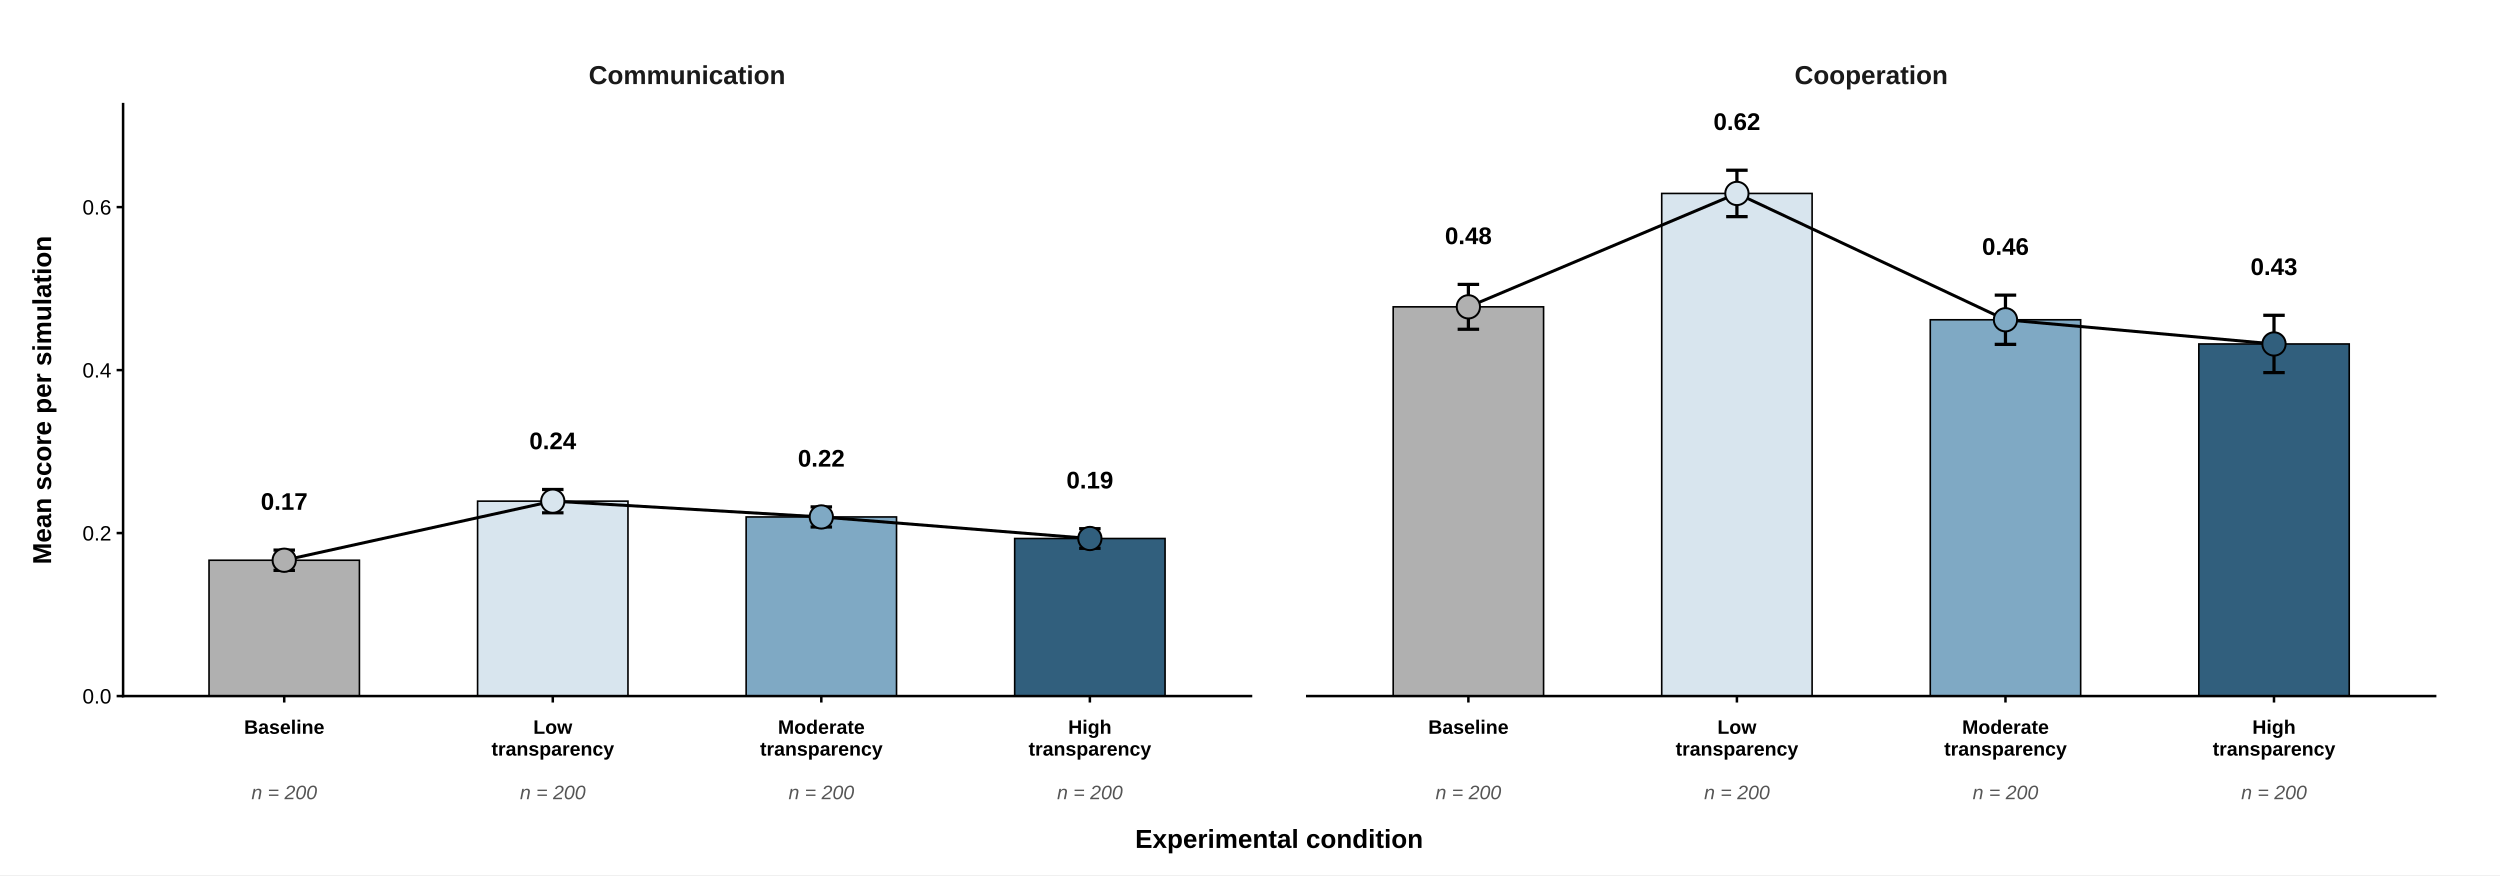
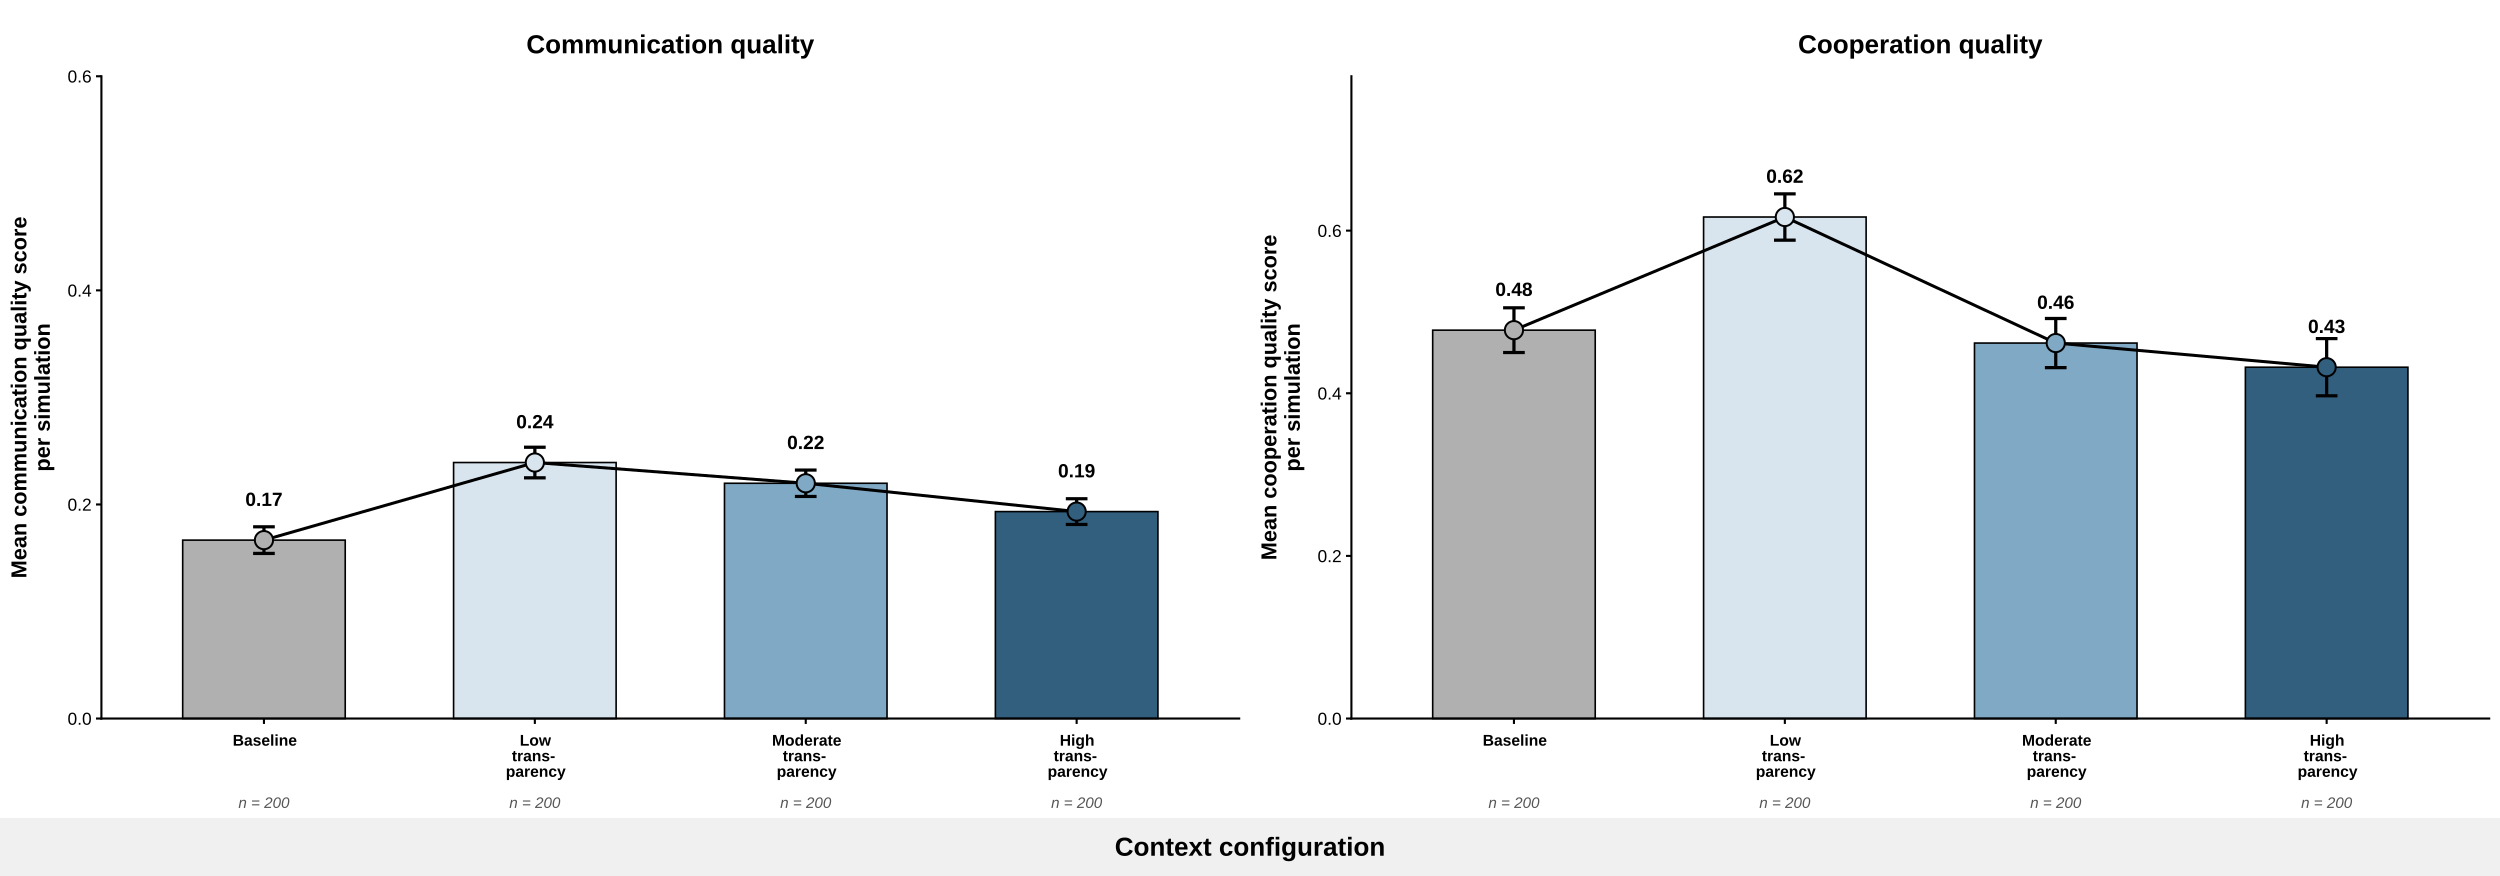
<svg xmlns="http://www.w3.org/2000/svg" width="1152.00pt" height="403.20pt" viewBox="0 0 1152.00 403.20">
  <g class="svglite">
    <defs>
      <style type="text/css">
    .svglite line, .svglite polyline, .svglite polygon, .svglite path, .svglite rect, .svglite circle {
      fill: none;
      stroke: #000000;
      stroke-linecap: round;
      stroke-linejoin: round;
      stroke-miterlimit: 10.00;
    }
    .svglite text {
      white-space: pre;
    }
    .svglite g.glyphgroup path {
      fill: inherit;
      stroke: none;
    }
  </style>
    </defs>
-     <rect width="100%" height="100%" style="stroke: none; fill: #FFFFFF;" />
+     <rect width="100%" height="100%" style="stroke: none; fill: none;" />
    <defs>
      <clipPath id="cpMC4wMHwxMTUyLjAwfDAuMDB8NDAzLjIw">
        <rect x="0.00" y="0.00" width="1152.00" height="403.20" />
      </clipPath>
    </defs>
    <g clip-path="url(#cpMC4wMHwxMTUyLjAwfDAuMDB8NDAzLjIw)">
-       <rect x="-0" y="0.00" width="1152.00" height="403.20" style="stroke-width: 1.16; stroke: #FFFFFF; fill: #FFFFFF;" />
-       <rect x="56.72" y="47.98" width="519.73" height="272.76" style="stroke-width: 1.16; stroke: none; fill: #FFFFFF;" />
-       <rect x="96.32" y="258.16" width="69.30" height="62.59" style="stroke-width: 0.75; stroke-linecap: butt; stroke-linejoin: miter; fill: #B0B0B0;" />
-       <rect x="220.07" y="230.93" width="69.30" height="89.81" style="stroke-width: 0.75; stroke-linecap: butt; stroke-linejoin: miter; fill: #D8E5EE;" />
-       <rect x="343.82" y="238.21" width="69.30" height="82.53" style="stroke-width: 0.75; stroke-linecap: butt; stroke-linejoin: miter; fill: #7FA9C4;" />
-       <rect x="467.56" y="248.14" width="69.30" height="72.60" style="stroke-width: 0.75; stroke-linecap: butt; stroke-linejoin: miter; fill: #315F7D;" />
-       <polyline points="130.97,258.16 254.72,230.93 378.46,238.21 502.21,248.14 " style="stroke-width: 1.39; stroke-linecap: butt;" />
-       <polyline points="126.02,253.48 135.92,253.48 " style="stroke-width: 1.49; stroke-linecap: butt;" />
-       <polyline points="130.97,253.48 130.97,262.83 " style="stroke-width: 1.49; stroke-linecap: butt;" />
-       <polyline points="126.02,262.83 135.92,262.83 " style="stroke-width: 1.49; stroke-linecap: butt;" />
-       <polyline points="249.77,225.56 259.67,225.56 " style="stroke-width: 1.49; stroke-linecap: butt;" />
-       <polyline points="254.72,225.56 254.72,236.30 " style="stroke-width: 1.49; stroke-linecap: butt;" />
-       <polyline points="249.77,236.30 259.67,236.30 " style="stroke-width: 1.49; stroke-linecap: butt;" />
-       <polyline points="373.51,233.58 383.41,233.58 " style="stroke-width: 1.49; stroke-linecap: butt;" />
-       <polyline points="378.46,233.58 378.46,242.84 " style="stroke-width: 1.49; stroke-linecap: butt;" />
-       <polyline points="373.51,242.84 383.41,242.84 " style="stroke-width: 1.49; stroke-linecap: butt;" />
-       <polyline points="497.26,243.63 507.16,243.63 " style="stroke-width: 1.49; stroke-linecap: butt;" />
-       <polyline points="502.21,243.63 502.21,252.66 " style="stroke-width: 1.49; stroke-linecap: butt;" />
-       <polyline points="497.26,252.66 507.16,252.66 " style="stroke-width: 1.49; stroke-linecap: butt;" />
-       <circle cx="130.97" cy="258.16" r="5.37" style="stroke-width: 0.92; fill: #B0B0B0;" />
-       <circle cx="254.72" cy="230.93" r="5.37" style="stroke-width: 0.92; fill: #D8E5EE;" />
-       <circle cx="378.46" cy="238.21" r="5.37" style="stroke-width: 0.92; fill: #7FA9C4;" />
-       <circle cx="502.21" cy="248.14" r="5.37" style="stroke-width: 0.92; fill: #315F7D;" />
-       <text x="130.97" y="234.92" text-anchor="middle" style="font-size: 11.10px; font-weight: bold; font-family: &quot;Arial&quot;;" textLength="21.59px" lengthAdjust="spacingAndGlyphs">0.17</text>
-       <text x="254.72" y="207.00" text-anchor="middle" style="font-size: 11.10px; font-weight: bold; font-family: &quot;Arial&quot;;" textLength="21.59px" lengthAdjust="spacingAndGlyphs">0.24</text>
-       <text x="378.46" y="215.02" text-anchor="middle" style="font-size: 11.10px; font-weight: bold; font-family: &quot;Arial&quot;;" textLength="21.59px" lengthAdjust="spacingAndGlyphs">0.22</text>
-       <text x="502.21" y="225.07" text-anchor="middle" style="font-size: 11.10px; font-weight: bold; font-family: &quot;Arial&quot;;" textLength="21.59px" lengthAdjust="spacingAndGlyphs">0.19</text>
-       <rect x="602.38" y="47.98" width="519.73" height="272.76" style="stroke-width: 1.16; stroke: none; fill: #FFFFFF;" />
-       <rect x="641.98" y="141.39" width="69.30" height="179.35" style="stroke-width: 0.75; stroke-linecap: butt; stroke-linejoin: miter; fill: #B0B0B0;" />
-       <rect x="765.72" y="89.14" width="69.30" height="231.60" style="stroke-width: 0.75; stroke-linecap: butt; stroke-linejoin: miter; fill: #D8E5EE;" />
-       <rect x="889.47" y="147.35" width="69.30" height="173.40" style="stroke-width: 0.75; stroke-linecap: butt; stroke-linejoin: miter; fill: #7FA9C4;" />
-       <rect x="1013.22" y="158.50" width="69.30" height="162.24" style="stroke-width: 0.75; stroke-linecap: butt; stroke-linejoin: miter; fill: #315F7D;" />
-       <polyline points="676.63,141.39 800.37,89.14 924.12,147.35 1047.86,158.50 " style="stroke-width: 1.39; stroke-linecap: butt;" />
-       <polyline points="671.68,131.05 681.58,131.05 " style="stroke-width: 1.49; stroke-linecap: butt;" />
-       <polyline points="676.63,131.05 676.63,151.72 " style="stroke-width: 1.49; stroke-linecap: butt;" />
-       <polyline points="671.68,151.72 681.58,151.72 " style="stroke-width: 1.49; stroke-linecap: butt;" />
-       <polyline points="795.42,78.45 805.32,78.45 " style="stroke-width: 1.49; stroke-linecap: butt;" />
-       <polyline points="800.37,78.45 800.37,99.83 " style="stroke-width: 1.49; stroke-linecap: butt;" />
-       <polyline points="795.42,99.83 805.32,99.83 " style="stroke-width: 1.49; stroke-linecap: butt;" />
-       <polyline points="919.17,136.00 929.07,136.00 " style="stroke-width: 1.49; stroke-linecap: butt;" />
-       <polyline points="924.12,136.00 924.12,158.69 " style="stroke-width: 1.49; stroke-linecap: butt;" />
-       <polyline points="919.17,158.69 929.07,158.69 " style="stroke-width: 1.49; stroke-linecap: butt;" />
-       <polyline points="1042.91,145.29 1052.81,145.29 " style="stroke-width: 1.49; stroke-linecap: butt;" />
-       <polyline points="1047.86,145.29 1047.86,171.70 " style="stroke-width: 1.49; stroke-linecap: butt;" />
-       <polyline points="1042.91,171.70 1052.81,171.70 " style="stroke-width: 1.49; stroke-linecap: butt;" />
-       <circle cx="676.63" cy="141.39" r="5.37" style="stroke-width: 0.92; fill: #B0B0B0;" />
-       <circle cx="800.37" cy="89.14" r="5.37" style="stroke-width: 0.92; fill: #D8E5EE;" />
-       <circle cx="924.12" cy="147.35" r="5.37" style="stroke-width: 0.92; fill: #7FA9C4;" />
-       <circle cx="1047.86" cy="158.50" r="5.37" style="stroke-width: 0.92; fill: #315F7D;" />
-       <text x="676.63" y="112.49" text-anchor="middle" style="font-size: 11.10px; font-weight: bold; font-family: &quot;Arial&quot;;" textLength="21.59px" lengthAdjust="spacingAndGlyphs">0.48</text>
-       <text x="800.37" y="59.89" text-anchor="middle" style="font-size: 11.10px; font-weight: bold; font-family: &quot;Arial&quot;;" textLength="21.59px" lengthAdjust="spacingAndGlyphs">0.62</text>
-       <text x="924.12" y="117.44" text-anchor="middle" style="font-size: 11.10px; font-weight: bold; font-family: &quot;Arial&quot;;" textLength="21.59px" lengthAdjust="spacingAndGlyphs">0.46</text>
-       <text x="1047.86" y="126.73" text-anchor="middle" style="font-size: 11.10px; font-weight: bold; font-family: &quot;Arial&quot;;" textLength="21.59px" lengthAdjust="spacingAndGlyphs">0.43</text>
-     </g>
+ </g>
    <defs>
-       <clipPath id="cpNTYuNzJ8NTc2LjQ2fDI0LjkxfDQ3Ljk4">
-         <rect x="56.72" y="24.91" width="519.73" height="23.07" />
+       <clipPath id="cpMC4wMHwxMTUyLjAwfDAuMDB8Mzc2Ljgy">
+         <rect x="0.00" y="0" width="1152.00" height="376.82" />
      </clipPath>
    </defs>
-     <g clip-path="url(#cpNTYuNzJ8NTc2LjQ2fDI0LjkxfDQ3Ljk4)">
-       <text x="316.59" y="38.75" text-anchor="middle" style="font-size: 12.00px; font-weight: bold;fill: #1A1A1A; font-family: &quot;Arial&quot;;" textLength="90.66px" lengthAdjust="spacingAndGlyphs">Communication</text>
-     </g>
+     <g clip-path="url(#cpMC4wMHwxMTUyLjAwfDAuMDB8Mzc2Ljgy)">
+ </g>
    <g clip-path="url(#cpMC4wMHwxMTUyLjAwfDAuMDB8NDAzLjIw)">
</g>
    <defs>
-       <clipPath id="cpNjAyLjM4fDExMjIuMTF8MjQuOTF8NDcuOTg=">
-         <rect x="602.38" y="24.91" width="519.73" height="23.07" />
+       <clipPath id="cpMC4wMHw1NzYuMDB8MC4wMHwzNzYuODI=">
+         <rect x="0" y="0" width="576.00" height="376.82" />
      </clipPath>
    </defs>
-     <g clip-path="url(#cpNjAyLjM4fDExMjIuMTF8MjQuOTF8NDcuOTg=)">
-       <text x="862.25" y="38.75" text-anchor="middle" style="font-size: 12.00px; font-weight: bold;fill: #1A1A1A; font-family: &quot;Arial&quot;;" textLength="70.66px" lengthAdjust="spacingAndGlyphs">Cooperation</text>
+     <g clip-path="url(#cpMC4wMHw1NzYuMDB8MC4wMHwzNzYuODI=)">
+       <rect x="0" y="0" width="576.00" height="376.82" style="stroke-width: 0.97; stroke: #FFFFFF; fill: #FFFFFF;" />
    </g>
    <g clip-path="url(#cpMC4wMHwxMTUyLjAwfDAuMDB8NDAzLjIw)">
-       <polyline points="56.72,320.74 576.46,320.74 " style="stroke-width: 1.16; stroke-linecap: square;" />
-       <polyline points="130.97,323.73 130.97,320.74 " style="stroke-width: 1.16; stroke-linecap: butt;" />
-       <polyline points="254.72,323.73 254.72,320.74 " style="stroke-width: 1.16; stroke-linecap: butt;" />
-       <polyline points="378.46,323.73 378.46,320.74 " style="stroke-width: 1.16; stroke-linecap: butt;" />
-       <polyline points="502.21,323.73 502.21,320.74 " style="stroke-width: 1.16; stroke-linecap: butt;" />
-       <text x="112.47" y="338.14" style="font-size: 9.00px; font-weight: bold; font-family: &quot;Arial&quot;;" textLength="37.00px" lengthAdjust="spacingAndGlyphs">Baseline</text>
-       <text x="115.85" y="368.27" style="font-size: 9.00px; font-style: italic;fill: #555555; font-family: &quot;Arial&quot;;" textLength="5.00px" lengthAdjust="spacingAndGlyphs">n</text>
-       <text x="123.35" y="368.27" style="font-size: 9.00px; font-style: italic;fill: #555555; font-family: &quot;Arial&quot;;" textLength="5.25px" lengthAdjust="spacingAndGlyphs">=</text>
-       <text x="131.10" y="368.27" style="font-size: 9.00px; font-style: italic;fill: #555555; font-family: &quot;Arial&quot;;" textLength="15.00px" lengthAdjust="spacingAndGlyphs">200</text>
-       <text x="245.72" y="338.14" style="font-size: 9.00px; font-weight: bold; font-family: &quot;Arial&quot;;" textLength="18.00px" lengthAdjust="spacingAndGlyphs">Low</text>
-       <text x="226.47" y="348.19" style="font-size: 9.00px; font-weight: bold; font-family: &quot;Arial&quot;;" textLength="56.50px" lengthAdjust="spacingAndGlyphs">transparency</text>
-       <text x="239.59" y="368.27" style="font-size: 9.00px; font-style: italic;fill: #555555; font-family: &quot;Arial&quot;;" textLength="5.00px" lengthAdjust="spacingAndGlyphs">n</text>
-       <text x="247.09" y="368.27" style="font-size: 9.00px; font-style: italic;fill: #555555; font-family: &quot;Arial&quot;;" textLength="5.25px" lengthAdjust="spacingAndGlyphs">=</text>
-       <text x="254.84" y="368.27" style="font-size: 9.00px; font-style: italic;fill: #555555; font-family: &quot;Arial&quot;;" textLength="15.00px" lengthAdjust="spacingAndGlyphs">200</text>
-       <text x="358.46" y="338.14" style="font-size: 9.00px; font-weight: bold; font-family: &quot;Arial&quot;;" textLength="40.00px" lengthAdjust="spacingAndGlyphs">Moderate</text>
-       <text x="350.21" y="348.19" style="font-size: 9.00px; font-weight: bold; font-family: &quot;Arial&quot;;" textLength="56.50px" lengthAdjust="spacingAndGlyphs">transparency</text>
-       <text x="363.34" y="368.27" style="font-size: 9.00px; font-style: italic;fill: #555555; font-family: &quot;Arial&quot;;" textLength="5.00px" lengthAdjust="spacingAndGlyphs">n</text>
-       <text x="370.84" y="368.27" style="font-size: 9.00px; font-style: italic;fill: #555555; font-family: &quot;Arial&quot;;" textLength="5.25px" lengthAdjust="spacingAndGlyphs">=</text>
-       <text x="378.59" y="368.27" style="font-size: 9.00px; font-style: italic;fill: #555555; font-family: &quot;Arial&quot;;" textLength="15.00px" lengthAdjust="spacingAndGlyphs">200</text>
-       <text x="492.21" y="338.14" style="font-size: 9.00px; font-weight: bold; font-family: &quot;Arial&quot;;" textLength="20.00px" lengthAdjust="spacingAndGlyphs">High</text>
-       <text x="473.96" y="348.19" style="font-size: 9.00px; font-weight: bold; font-family: &quot;Arial&quot;;" textLength="56.50px" lengthAdjust="spacingAndGlyphs">transparency</text>
-       <text x="487.09" y="368.27" style="font-size: 9.00px; font-style: italic;fill: #555555; font-family: &quot;Arial&quot;;" textLength="5.00px" lengthAdjust="spacingAndGlyphs">n</text>
-       <text x="494.59" y="368.27" style="font-size: 9.00px; font-style: italic;fill: #555555; font-family: &quot;Arial&quot;;" textLength="5.25px" lengthAdjust="spacingAndGlyphs">=</text>
-       <text x="502.34" y="368.27" style="font-size: 9.00px; font-style: italic;fill: #555555; font-family: &quot;Arial&quot;;" textLength="15.00px" lengthAdjust="spacingAndGlyphs">200</text>
-       <polyline points="602.38,320.74 1122.11,320.74 " style="stroke-width: 1.16; stroke-linecap: square;" />
-       <polyline points="676.63,323.73 676.63,320.74 " style="stroke-width: 1.16; stroke-linecap: butt;" />
-       <polyline points="800.37,323.73 800.37,320.74 " style="stroke-width: 1.16; stroke-linecap: butt;" />
-       <polyline points="924.12,323.73 924.12,320.74 " style="stroke-width: 1.16; stroke-linecap: butt;" />
-       <polyline points="1047.86,323.73 1047.86,320.74 " style="stroke-width: 1.16; stroke-linecap: butt;" />
-       <text x="658.13" y="338.14" style="font-size: 9.00px; font-weight: bold; font-family: &quot;Arial&quot;;" textLength="37.00px" lengthAdjust="spacingAndGlyphs">Baseline</text>
-       <text x="661.50" y="368.27" style="font-size: 9.00px; font-style: italic;fill: #555555; font-family: &quot;Arial&quot;;" textLength="5.00px" lengthAdjust="spacingAndGlyphs">n</text>
-       <text x="669.00" y="368.27" style="font-size: 9.00px; font-style: italic;fill: #555555; font-family: &quot;Arial&quot;;" textLength="5.25px" lengthAdjust="spacingAndGlyphs">=</text>
-       <text x="676.75" y="368.27" style="font-size: 9.00px; font-style: italic;fill: #555555; font-family: &quot;Arial&quot;;" textLength="15.00px" lengthAdjust="spacingAndGlyphs">200</text>
-       <text x="791.37" y="338.14" style="font-size: 9.00px; font-weight: bold; font-family: &quot;Arial&quot;;" textLength="18.00px" lengthAdjust="spacingAndGlyphs">Low</text>
-       <text x="772.12" y="348.19" style="font-size: 9.00px; font-weight: bold; font-family: &quot;Arial&quot;;" textLength="56.50px" lengthAdjust="spacingAndGlyphs">transparency</text>
-       <text x="785.25" y="368.27" style="font-size: 9.00px; font-style: italic;fill: #555555; font-family: &quot;Arial&quot;;" textLength="5.00px" lengthAdjust="spacingAndGlyphs">n</text>
-       <text x="792.75" y="368.27" style="font-size: 9.00px; font-style: italic;fill: #555555; font-family: &quot;Arial&quot;;" textLength="5.25px" lengthAdjust="spacingAndGlyphs">=</text>
-       <text x="800.50" y="368.27" style="font-size: 9.00px; font-style: italic;fill: #555555; font-family: &quot;Arial&quot;;" textLength="15.00px" lengthAdjust="spacingAndGlyphs">200</text>
-       <text x="904.12" y="338.14" style="font-size: 9.00px; font-weight: bold; font-family: &quot;Arial&quot;;" textLength="40.00px" lengthAdjust="spacingAndGlyphs">Moderate</text>
-       <text x="895.87" y="348.19" style="font-size: 9.00px; font-weight: bold; font-family: &quot;Arial&quot;;" textLength="56.50px" lengthAdjust="spacingAndGlyphs">transparency</text>
-       <text x="908.99" y="368.27" style="font-size: 9.00px; font-style: italic;fill: #555555; font-family: &quot;Arial&quot;;" textLength="5.00px" lengthAdjust="spacingAndGlyphs">n</text>
-       <text x="916.49" y="368.27" style="font-size: 9.00px; font-style: italic;fill: #555555; font-family: &quot;Arial&quot;;" textLength="5.25px" lengthAdjust="spacingAndGlyphs">=</text>
-       <text x="924.24" y="368.27" style="font-size: 9.00px; font-style: italic;fill: #555555; font-family: &quot;Arial&quot;;" textLength="15.00px" lengthAdjust="spacingAndGlyphs">200</text>
-       <text x="1037.86" y="338.14" style="font-size: 9.00px; font-weight: bold; font-family: &quot;Arial&quot;;" textLength="20.00px" lengthAdjust="spacingAndGlyphs">High</text>
-       <text x="1019.61" y="348.19" style="font-size: 9.00px; font-weight: bold; font-family: &quot;Arial&quot;;" textLength="56.50px" lengthAdjust="spacingAndGlyphs">transparency</text>
-       <text x="1032.74" y="368.27" style="font-size: 9.00px; font-style: italic;fill: #555555; font-family: &quot;Arial&quot;;" textLength="5.00px" lengthAdjust="spacingAndGlyphs">n</text>
-       <text x="1040.24" y="368.27" style="font-size: 9.00px; font-style: italic;fill: #555555; font-family: &quot;Arial&quot;;" textLength="5.25px" lengthAdjust="spacingAndGlyphs">=</text>
-       <text x="1047.99" y="368.27" style="font-size: 9.00px; font-style: italic;fill: #555555; font-family: &quot;Arial&quot;;" textLength="15.00px" lengthAdjust="spacingAndGlyphs">200</text>
-       <polyline points="56.72,320.74 56.72,47.98 " style="stroke-width: 1.16; stroke-linecap: square;" />
-       <text x="51.34" y="324.18" text-anchor="end" style="font-size: 9.60px; font-family: &quot;Arial&quot;;" textLength="13.33px" lengthAdjust="spacingAndGlyphs">0.0</text>
-       <text x="51.34" y="249.07" text-anchor="end" style="font-size: 9.60px; font-family: &quot;Arial&quot;;" textLength="13.33px" lengthAdjust="spacingAndGlyphs">0.2</text>
-       <text x="51.34" y="173.97" text-anchor="end" style="font-size: 9.60px; font-family: &quot;Arial&quot;;" textLength="13.33px" lengthAdjust="spacingAndGlyphs">0.4</text>
-       <text x="51.34" y="98.87" text-anchor="end" style="font-size: 9.60px; font-family: &quot;Arial&quot;;" textLength="13.33px" lengthAdjust="spacingAndGlyphs">0.6</text>
-       <polyline points="53.74,320.74 56.72,320.74 " style="stroke-width: 1.16; stroke-linecap: butt;" />
-       <polyline points="53.74,245.64 56.72,245.64 " style="stroke-width: 1.16; stroke-linecap: butt;" />
-       <polyline points="53.74,170.54 56.72,170.54 " style="stroke-width: 1.16; stroke-linecap: butt;" />
-       <polyline points="53.74,95.43 56.72,95.43 " style="stroke-width: 1.16; stroke-linecap: butt;" />
-       <text x="589.42" y="390.72" text-anchor="middle" style="font-size: 12.00px; font-weight: bold; font-family: &quot;Arial&quot;;" textLength="132.64px" lengthAdjust="spacingAndGlyphs">Experimental condition</text>
-       <text transform="translate(23.54,184.36) rotate(-90)" text-anchor="middle" style="font-size: 12.00px; font-weight: bold; font-family: &quot;Arial&quot;;" textLength="151.33px" lengthAdjust="spacingAndGlyphs">Mean score per simulation</text>
+       <rect x="46.73" y="35.15" width="524.29" height="295.96" style="stroke-width: 0.97; stroke: none; fill: #FFFFFF;" />
+       <rect x="84.18" y="248.89" width="74.90" height="82.21" style="stroke-width: 0.75; stroke-linecap: butt; stroke-linejoin: miter; fill: #B0B0B0;" />
+       <rect x="209.01" y="213.13" width="74.90" height="117.97" style="stroke-width: 0.75; stroke-linecap: butt; stroke-linejoin: miter; fill: #D8E5EE;" />
+       <rect x="333.84" y="222.69" width="74.90" height="108.41" style="stroke-width: 0.75; stroke-linecap: butt; stroke-linejoin: miter; fill: #7FA9C4;" />
+       <rect x="458.67" y="235.74" width="74.90" height="95.36" style="stroke-width: 0.75; stroke-linecap: butt; stroke-linejoin: miter; fill: #315F7D;" />
+       <polyline points="121.63,248.89 246.46,213.13 371.29,222.69 496.12,235.74 " style="stroke-width: 1.39; stroke-linecap: butt;" />
+       <polyline points="116.63,242.75 126.62,242.75 " style="stroke-width: 1.49; stroke-linecap: butt;" />
+       <polyline points="121.63,242.75 121.63,255.03 " style="stroke-width: 1.49; stroke-linecap: butt;" />
+       <polyline points="116.63,255.03 126.62,255.03 " style="stroke-width: 1.49; stroke-linecap: butt;" />
+       <polyline points="241.46,206.08 251.45,206.08 " style="stroke-width: 1.49; stroke-linecap: butt;" />
+       <polyline points="246.46,206.08 246.46,220.19 " style="stroke-width: 1.49; stroke-linecap: butt;" />
+       <polyline points="241.46,220.19 251.45,220.19 " style="stroke-width: 1.49; stroke-linecap: butt;" />
+       <polyline points="366.29,216.61 376.28,216.61 " style="stroke-width: 1.49; stroke-linecap: butt;" />
+       <polyline points="371.29,216.61 371.29,228.77 " style="stroke-width: 1.49; stroke-linecap: butt;" />
+       <polyline points="366.29,228.77 376.28,228.77 " style="stroke-width: 1.49; stroke-linecap: butt;" />
+       <polyline points="491.13,229.81 501.11,229.81 " style="stroke-width: 1.49; stroke-linecap: butt;" />
+       <polyline points="496.12,229.81 496.12,241.67 " style="stroke-width: 1.49; stroke-linecap: butt;" />
+       <polyline points="491.13,241.67 501.11,241.67 " style="stroke-width: 1.49; stroke-linecap: butt;" />
+       <circle cx="121.63" cy="248.89" r="4.20" style="stroke-width: 0.92; fill: #B0B0B0;" />
+       <circle cx="246.46" cy="213.13" r="4.20" style="stroke-width: 0.92; fill: #D8E5EE;" />
+       <circle cx="371.29" cy="222.69" r="4.20" style="stroke-width: 0.92; fill: #7FA9C4;" />
+       <circle cx="496.12" cy="235.74" r="4.20" style="stroke-width: 0.92; fill: #315F7D;" />
+       <text x="121.63" y="233.13" text-anchor="middle" style="font-size: 8.82px; font-weight: bold; font-family: &quot;Arial&quot;;" textLength="17.17px" lengthAdjust="spacingAndGlyphs">0.17</text>
+       <text x="246.46" y="197.36" text-anchor="middle" style="font-size: 8.82px; font-weight: bold; font-family: &quot;Arial&quot;;" textLength="17.17px" lengthAdjust="spacingAndGlyphs">0.24</text>
+       <text x="371.29" y="206.92" text-anchor="middle" style="font-size: 8.82px; font-weight: bold; font-family: &quot;Arial&quot;;" textLength="17.17px" lengthAdjust="spacingAndGlyphs">0.22</text>
+       <text x="496.12" y="219.97" text-anchor="middle" style="font-size: 8.82px; font-weight: bold; font-family: &quot;Arial&quot;;" textLength="17.17px" lengthAdjust="spacingAndGlyphs">0.19</text>
+       <polyline points="46.73,331.10 46.73,35.15 " style="stroke-width: 0.97; stroke-linecap: square;" />
+       <text x="42.24" y="333.97" text-anchor="end" style="font-size: 8.00px; font-family: &quot;Arial&quot;;" textLength="11.12px" lengthAdjust="spacingAndGlyphs">0.0</text>
+       <text x="42.24" y="235.32" text-anchor="end" style="font-size: 8.00px; font-family: &quot;Arial&quot;;" textLength="11.12px" lengthAdjust="spacingAndGlyphs">0.2</text>
+       <text x="42.24" y="136.66" text-anchor="end" style="font-size: 8.00px; font-family: &quot;Arial&quot;;" textLength="11.12px" lengthAdjust="spacingAndGlyphs">0.4</text>
+       <text x="42.24" y="38.01" text-anchor="end" style="font-size: 8.00px; font-family: &quot;Arial&quot;;" textLength="11.12px" lengthAdjust="spacingAndGlyphs">0.6</text>
+       <polyline points="44.24,331.10 46.73,331.10 " style="stroke-width: 0.97; stroke-linecap: butt;" />
+       <polyline points="44.24,232.45 46.73,232.45 " style="stroke-width: 0.97; stroke-linecap: butt;" />
+       <polyline points="44.24,133.80 46.73,133.80 " style="stroke-width: 0.97; stroke-linecap: butt;" />
+       <polyline points="44.24,35.15 46.73,35.15 " style="stroke-width: 0.97; stroke-linecap: butt;" />
+       <polyline points="46.73,331.10 571.02,331.10 " style="stroke-width: 0.97; stroke-linecap: square;" />
+       <polyline points="121.63,333.59 121.63,331.10 " style="stroke-width: 0.97; stroke-linecap: butt;" />
+       <polyline points="246.46,333.59 246.46,331.10 " style="stroke-width: 0.97; stroke-linecap: butt;" />
+       <polyline points="371.29,333.59 371.29,331.10 " style="stroke-width: 0.97; stroke-linecap: butt;" />
+       <polyline points="496.12,333.59 496.12,331.10 " style="stroke-width: 0.97; stroke-linecap: butt;" />
+       <text x="107.23" y="343.60" style="font-size: 7.20px; font-weight: bold; font-family: &quot;Arial&quot;;" textLength="29.58px" lengthAdjust="spacingAndGlyphs">Baseline</text>
+       <text x="109.85" y="372.29" style="font-size: 7.00px; font-style: italic;fill: #555555; font-family: &quot;Arial&quot;;" textLength="3.89px" lengthAdjust="spacingAndGlyphs">n</text>
+       <text x="115.69" y="372.29" style="font-size: 7.00px; font-style: italic;fill: #555555; font-family: &quot;Arial&quot;;" textLength="4.09px" lengthAdjust="spacingAndGlyphs">=</text>
+       <text x="121.72" y="372.29" style="font-size: 7.00px; font-style: italic;fill: #555555; font-family: &quot;Arial&quot;;" textLength="11.67px" lengthAdjust="spacingAndGlyphs">200</text>
+       <text x="239.51" y="343.60" style="font-size: 7.20px; font-weight: bold; font-family: &quot;Arial&quot;;" textLength="14.38px" lengthAdjust="spacingAndGlyphs">Low</text>
+       <text x="235.86" y="350.77" style="font-size: 7.20px; font-weight: bold; font-family: &quot;Arial&quot;;" textLength="19.97px" lengthAdjust="spacingAndGlyphs">trans-</text>
+       <text x="233.07" y="357.95" style="font-size: 7.20px; font-weight: bold; font-family: &quot;Arial&quot;;" textLength="27.58px" lengthAdjust="spacingAndGlyphs">parency</text>
+       <text x="234.68" y="372.29" style="font-size: 7.00px; font-style: italic;fill: #555555; font-family: &quot;Arial&quot;;" textLength="3.89px" lengthAdjust="spacingAndGlyphs">n</text>
+       <text x="240.52" y="372.29" style="font-size: 7.00px; font-style: italic;fill: #555555; font-family: &quot;Arial&quot;;" textLength="4.09px" lengthAdjust="spacingAndGlyphs">=</text>
+       <text x="246.55" y="372.29" style="font-size: 7.00px; font-style: italic;fill: #555555; font-family: &quot;Arial&quot;;" textLength="11.67px" lengthAdjust="spacingAndGlyphs">200</text>
+       <text x="355.73" y="343.60" style="font-size: 7.20px; font-weight: bold; font-family: &quot;Arial&quot;;" textLength="31.95px" lengthAdjust="spacingAndGlyphs">Moderate</text>
+       <text x="360.69" y="350.77" style="font-size: 7.20px; font-weight: bold; font-family: &quot;Arial&quot;;" textLength="19.97px" lengthAdjust="spacingAndGlyphs">trans-</text>
+       <text x="357.90" y="357.95" style="font-size: 7.20px; font-weight: bold; font-family: &quot;Arial&quot;;" textLength="27.58px" lengthAdjust="spacingAndGlyphs">parency</text>
+       <text x="359.51" y="372.29" style="font-size: 7.00px; font-style: italic;fill: #555555; font-family: &quot;Arial&quot;;" textLength="3.89px" lengthAdjust="spacingAndGlyphs">n</text>
+       <text x="365.35" y="372.29" style="font-size: 7.00px; font-style: italic;fill: #555555; font-family: &quot;Arial&quot;;" textLength="4.09px" lengthAdjust="spacingAndGlyphs">=</text>
+       <text x="371.39" y="372.29" style="font-size: 7.00px; font-style: italic;fill: #555555; font-family: &quot;Arial&quot;;" textLength="11.67px" lengthAdjust="spacingAndGlyphs">200</text>
+       <text x="488.34" y="343.60" style="font-size: 7.20px; font-weight: bold; font-family: &quot;Arial&quot;;" textLength="15.97px" lengthAdjust="spacingAndGlyphs">High</text>
+       <text x="485.52" y="350.77" style="font-size: 7.20px; font-weight: bold; font-family: &quot;Arial&quot;;" textLength="19.97px" lengthAdjust="spacingAndGlyphs">trans-</text>
+       <text x="482.73" y="357.95" style="font-size: 7.20px; font-weight: bold; font-family: &quot;Arial&quot;;" textLength="27.58px" lengthAdjust="spacingAndGlyphs">parency</text>
+       <text x="484.35" y="372.29" style="font-size: 7.00px; font-style: italic;fill: #555555; font-family: &quot;Arial&quot;;" textLength="3.89px" lengthAdjust="spacingAndGlyphs">n</text>
+       <text x="490.18" y="372.29" style="font-size: 7.00px; font-style: italic;fill: #555555; font-family: &quot;Arial&quot;;" textLength="4.09px" lengthAdjust="spacingAndGlyphs">=</text>
+       <text x="496.22" y="372.29" style="font-size: 7.00px; font-style: italic;fill: #555555; font-family: &quot;Arial&quot;;" textLength="11.67px" lengthAdjust="spacingAndGlyphs">200</text>
+       <text transform="translate(12.15,183.13) rotate(-90)" text-anchor="middle" style="font-size: 10.00px; font-weight: bold; font-family: &quot;Arial&quot;;" textLength="166.73px" lengthAdjust="spacingAndGlyphs">Mean communication quality score</text>
+       <text transform="translate(22.95,183.13) rotate(-90)" text-anchor="middle" style="font-size: 10.00px; font-weight: bold; font-family: &quot;Arial&quot;;" textLength="68.36px" lengthAdjust="spacingAndGlyphs">per simulation</text>
+       <text x="308.87" y="24.54" text-anchor="middle" style="font-size: 12.00px; font-weight: bold; font-family: &quot;Arial&quot;;" textLength="132.64px" lengthAdjust="spacingAndGlyphs">Communication quality</text>
+     </g>
+     <defs>
+       <clipPath id="cpNTc2LjAwfDExNTIuMDB8MC4wMHwzNzYuODI=">
+         <rect x="576.00" y="0" width="576.00" height="376.82" />
+       </clipPath>
+     </defs>
+     <g clip-path="url(#cpNTc2LjAwfDExNTIuMDB8MC4wMHwzNzYuODI=)">
+       <rect x="576.00" y="0" width="576.00" height="376.82" style="stroke-width: 0.97; stroke: #FFFFFF; fill: #FFFFFF;" />
+     </g>
+     <g clip-path="url(#cpMC4wMHwxMTUyLjAwfDAuMDB8NDAzLjIw)">
+       <rect x="622.73" y="35.15" width="524.29" height="295.96" style="stroke-width: 0.97; stroke: none; fill: #FFFFFF;" />
+       <rect x="660.18" y="152.14" width="74.90" height="178.97" style="stroke-width: 0.75; stroke-linecap: butt; stroke-linejoin: miter; fill: #B0B0B0;" />
+       <rect x="785.01" y="100.00" width="74.90" height="231.10" style="stroke-width: 0.75; stroke-linecap: butt; stroke-linejoin: miter; fill: #D8E5EE;" />
+       <rect x="909.84" y="158.08" width="74.90" height="173.02" style="stroke-width: 0.75; stroke-linecap: butt; stroke-linejoin: miter; fill: #7FA9C4;" />
+       <rect x="1034.67" y="169.21" width="74.90" height="161.89" style="stroke-width: 0.75; stroke-linecap: butt; stroke-linejoin: miter; fill: #315F7D;" />
+       <polyline points="697.63,152.14 822.46,100.00 947.29,158.08 1072.12,169.21 " style="stroke-width: 1.39; stroke-linecap: butt;" />
+       <polyline points="692.63,141.83 702.62,141.83 " style="stroke-width: 1.49; stroke-linecap: butt;" />
+       <polyline points="697.63,141.83 697.63,162.45 " style="stroke-width: 1.49; stroke-linecap: butt;" />
+       <polyline points="692.63,162.45 702.62,162.45 " style="stroke-width: 1.49; stroke-linecap: butt;" />
+       <polyline points="817.46,89.34 827.45,89.34 " style="stroke-width: 1.49; stroke-linecap: butt;" />
+       <polyline points="822.46,89.34 822.46,110.67 " style="stroke-width: 1.49; stroke-linecap: butt;" />
+       <polyline points="817.46,110.67 827.45,110.67 " style="stroke-width: 1.49; stroke-linecap: butt;" />
+       <polyline points="942.29,146.76 952.28,146.76 " style="stroke-width: 1.49; stroke-linecap: butt;" />
+       <polyline points="947.29,146.76 947.29,169.41 " style="stroke-width: 1.49; stroke-linecap: butt;" />
+       <polyline points="942.29,169.41 952.28,169.41 " style="stroke-width: 1.49; stroke-linecap: butt;" />
+       <polyline points="1067.13,156.03 1077.11,156.03 " style="stroke-width: 1.49; stroke-linecap: butt;" />
+       <polyline points="1072.12,156.03 1072.12,182.38 " style="stroke-width: 1.49; stroke-linecap: butt;" />
+       <polyline points="1067.13,182.38 1077.11,182.38 " style="stroke-width: 1.49; stroke-linecap: butt;" />
+       <circle cx="697.63" cy="152.14" r="4.20" style="stroke-width: 0.92; fill: #B0B0B0;" />
+       <circle cx="822.46" cy="100.00" r="4.20" style="stroke-width: 0.92; fill: #D8E5EE;" />
+       <circle cx="947.29" cy="158.08" r="4.20" style="stroke-width: 0.92; fill: #7FA9C4;" />
+       <circle cx="1072.12" cy="169.21" r="4.20" style="stroke-width: 0.92; fill: #315F7D;" />
+       <text x="697.63" y="136.37" text-anchor="middle" style="font-size: 8.82px; font-weight: bold; font-family: &quot;Arial&quot;;" textLength="17.17px" lengthAdjust="spacingAndGlyphs">0.48</text>
+       <text x="822.46" y="84.23" text-anchor="middle" style="font-size: 8.82px; font-weight: bold; font-family: &quot;Arial&quot;;" textLength="17.17px" lengthAdjust="spacingAndGlyphs">0.62</text>
+       <text x="947.29" y="142.31" text-anchor="middle" style="font-size: 8.82px; font-weight: bold; font-family: &quot;Arial&quot;;" textLength="17.17px" lengthAdjust="spacingAndGlyphs">0.46</text>
+       <text x="1072.12" y="153.44" text-anchor="middle" style="font-size: 8.82px; font-weight: bold; font-family: &quot;Arial&quot;;" textLength="17.17px" lengthAdjust="spacingAndGlyphs">0.43</text>
+       <polyline points="622.73,331.10 622.73,35.15 " style="stroke-width: 0.97; stroke-linecap: square;" />
+       <text x="618.24" y="333.97" text-anchor="end" style="font-size: 8.00px; font-family: &quot;Arial&quot;;" textLength="11.12px" lengthAdjust="spacingAndGlyphs">0.0</text>
+       <text x="618.24" y="259.03" text-anchor="end" style="font-size: 8.00px; font-family: &quot;Arial&quot;;" textLength="11.12px" lengthAdjust="spacingAndGlyphs">0.2</text>
+       <text x="618.24" y="184.09" text-anchor="end" style="font-size: 8.00px; font-family: &quot;Arial&quot;;" textLength="11.12px" lengthAdjust="spacingAndGlyphs">0.4</text>
+       <text x="618.24" y="109.15" text-anchor="end" style="font-size: 8.00px; font-family: &quot;Arial&quot;;" textLength="11.12px" lengthAdjust="spacingAndGlyphs">0.6</text>
+       <polyline points="620.24,331.10 622.73,331.10 " style="stroke-width: 0.97; stroke-linecap: butt;" />
+       <polyline points="620.24,256.16 622.73,256.16 " style="stroke-width: 0.97; stroke-linecap: butt;" />
+       <polyline points="620.24,181.22 622.73,181.22 " style="stroke-width: 0.97; stroke-linecap: butt;" />
+       <polyline points="620.24,106.28 622.73,106.28 " style="stroke-width: 0.97; stroke-linecap: butt;" />
+       <polyline points="622.73,331.10 1147.02,331.10 " style="stroke-width: 0.97; stroke-linecap: square;" />
+       <polyline points="697.63,333.59 697.63,331.10 " style="stroke-width: 0.97; stroke-linecap: butt;" />
+       <polyline points="822.46,333.59 822.46,331.10 " style="stroke-width: 0.97; stroke-linecap: butt;" />
+       <polyline points="947.29,333.59 947.29,331.10 " style="stroke-width: 0.97; stroke-linecap: butt;" />
+       <polyline points="1072.12,333.59 1072.12,331.10 " style="stroke-width: 0.97; stroke-linecap: butt;" />
+       <text x="683.23" y="343.60" style="font-size: 7.20px; font-weight: bold; font-family: &quot;Arial&quot;;" textLength="29.58px" lengthAdjust="spacingAndGlyphs">Baseline</text>
+       <text x="685.85" y="372.29" style="font-size: 7.00px; font-style: italic;fill: #555555; font-family: &quot;Arial&quot;;" textLength="3.89px" lengthAdjust="spacingAndGlyphs">n</text>
+       <text x="691.69" y="372.29" style="font-size: 7.00px; font-style: italic;fill: #555555; font-family: &quot;Arial&quot;;" textLength="4.09px" lengthAdjust="spacingAndGlyphs">=</text>
+       <text x="697.72" y="372.29" style="font-size: 7.00px; font-style: italic;fill: #555555; font-family: &quot;Arial&quot;;" textLength="11.67px" lengthAdjust="spacingAndGlyphs">200</text>
+       <text x="815.51" y="343.60" style="font-size: 7.20px; font-weight: bold; font-family: &quot;Arial&quot;;" textLength="14.38px" lengthAdjust="spacingAndGlyphs">Low</text>
+       <text x="811.86" y="350.77" style="font-size: 7.20px; font-weight: bold; font-family: &quot;Arial&quot;;" textLength="19.97px" lengthAdjust="spacingAndGlyphs">trans-</text>
+       <text x="809.07" y="357.95" style="font-size: 7.20px; font-weight: bold; font-family: &quot;Arial&quot;;" textLength="27.58px" lengthAdjust="spacingAndGlyphs">parency</text>
+       <text x="810.68" y="372.29" style="font-size: 7.00px; font-style: italic;fill: #555555; font-family: &quot;Arial&quot;;" textLength="3.89px" lengthAdjust="spacingAndGlyphs">n</text>
+       <text x="816.52" y="372.29" style="font-size: 7.00px; font-style: italic;fill: #555555; font-family: &quot;Arial&quot;;" textLength="4.09px" lengthAdjust="spacingAndGlyphs">=</text>
+       <text x="822.55" y="372.29" style="font-size: 7.00px; font-style: italic;fill: #555555; font-family: &quot;Arial&quot;;" textLength="11.67px" lengthAdjust="spacingAndGlyphs">200</text>
+       <text x="931.73" y="343.60" style="font-size: 7.20px; font-weight: bold; font-family: &quot;Arial&quot;;" textLength="31.95px" lengthAdjust="spacingAndGlyphs">Moderate</text>
+       <text x="936.69" y="350.77" style="font-size: 7.20px; font-weight: bold; font-family: &quot;Arial&quot;;" textLength="19.97px" lengthAdjust="spacingAndGlyphs">trans-</text>
+       <text x="933.90" y="357.95" style="font-size: 7.20px; font-weight: bold; font-family: &quot;Arial&quot;;" textLength="27.58px" lengthAdjust="spacingAndGlyphs">parency</text>
+       <text x="935.51" y="372.29" style="font-size: 7.00px; font-style: italic;fill: #555555; font-family: &quot;Arial&quot;;" textLength="3.89px" lengthAdjust="spacingAndGlyphs">n</text>
+       <text x="941.35" y="372.29" style="font-size: 7.00px; font-style: italic;fill: #555555; font-family: &quot;Arial&quot;;" textLength="4.09px" lengthAdjust="spacingAndGlyphs">=</text>
+       <text x="947.39" y="372.29" style="font-size: 7.00px; font-style: italic;fill: #555555; font-family: &quot;Arial&quot;;" textLength="11.67px" lengthAdjust="spacingAndGlyphs">200</text>
+       <text x="1064.34" y="343.60" style="font-size: 7.20px; font-weight: bold; font-family: &quot;Arial&quot;;" textLength="15.97px" lengthAdjust="spacingAndGlyphs">High</text>
+       <text x="1061.52" y="350.77" style="font-size: 7.20px; font-weight: bold; font-family: &quot;Arial&quot;;" textLength="19.97px" lengthAdjust="spacingAndGlyphs">trans-</text>
+       <text x="1058.73" y="357.95" style="font-size: 7.20px; font-weight: bold; font-family: &quot;Arial&quot;;" textLength="27.58px" lengthAdjust="spacingAndGlyphs">parency</text>
+       <text x="1060.35" y="372.29" style="font-size: 7.00px; font-style: italic;fill: #555555; font-family: &quot;Arial&quot;;" textLength="3.89px" lengthAdjust="spacingAndGlyphs">n</text>
+       <text x="1066.18" y="372.29" style="font-size: 7.00px; font-style: italic;fill: #555555; font-family: &quot;Arial&quot;;" textLength="4.09px" lengthAdjust="spacingAndGlyphs">=</text>
+       <text x="1072.22" y="372.29" style="font-size: 7.00px; font-style: italic;fill: #555555; font-family: &quot;Arial&quot;;" textLength="11.67px" lengthAdjust="spacingAndGlyphs">200</text>
+       <text transform="translate(588.15,183.13) rotate(-90)" text-anchor="middle" style="font-size: 10.00px; font-weight: bold; font-family: &quot;Arial&quot;;" textLength="150.06px" lengthAdjust="spacingAndGlyphs">Mean cooperation quality score</text>
+       <text transform="translate(598.95,183.13) rotate(-90)" text-anchor="middle" style="font-size: 10.00px; font-weight: bold; font-family: &quot;Arial&quot;;" textLength="68.36px" lengthAdjust="spacingAndGlyphs">per simulation</text>
+       <text x="884.87" y="24.54" text-anchor="middle" style="font-size: 12.00px; font-weight: bold; font-family: &quot;Arial&quot;;" textLength="112.64px" lengthAdjust="spacingAndGlyphs">Cooperation quality</text>
+     </g>
+     <defs>
+       <clipPath id="cpMC4wMHwxMTUyLjAwfDM3Ni44Mnw0MDMuMjA=">
+         <rect x="0.00" y="376.82" width="1152.00" height="26.38" />
+       </clipPath>
+     </defs>
+     <g clip-path="url(#cpMC4wMHwxMTUyLjAwfDM3Ni44Mnw0MDMuMjA=)">
+ </g>
+     <g clip-path="url(#cpMC4wMHwxMTUyLjAwfDAuMDB8NDAzLjIw)">
+       <text x="576.00" y="394.31" text-anchor="middle" style="font-size: 12.00px; font-weight: bold; font-family: &quot;Arial&quot;;" textLength="124.64px" lengthAdjust="spacingAndGlyphs">Context configuration</text>
    </g>
  </g>
</svg>
